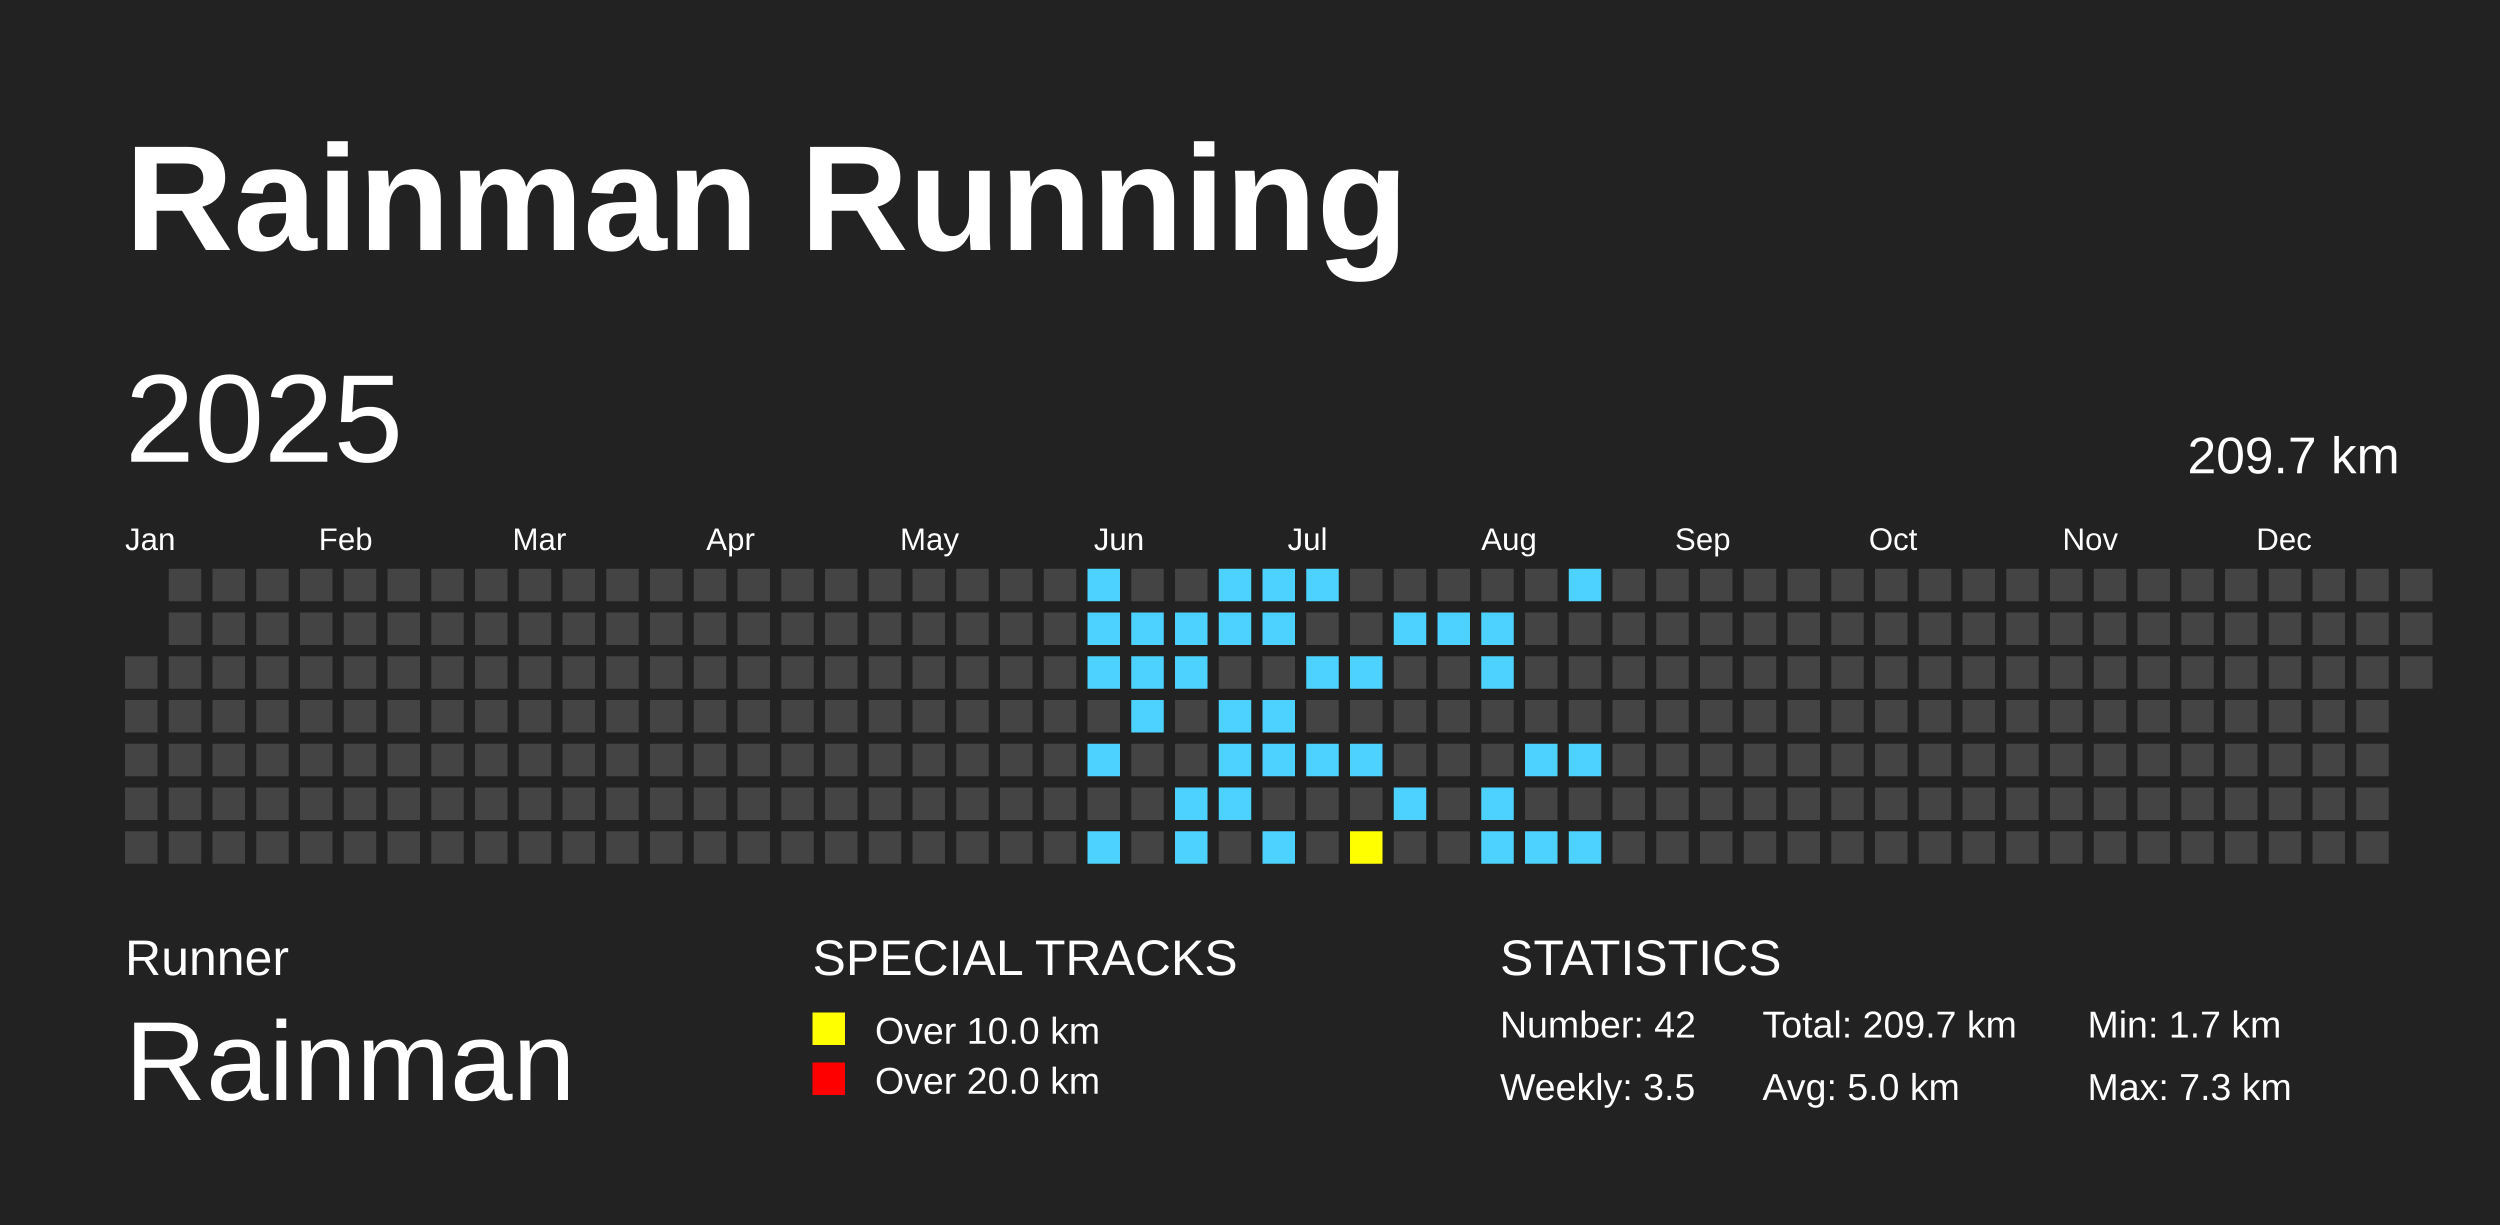
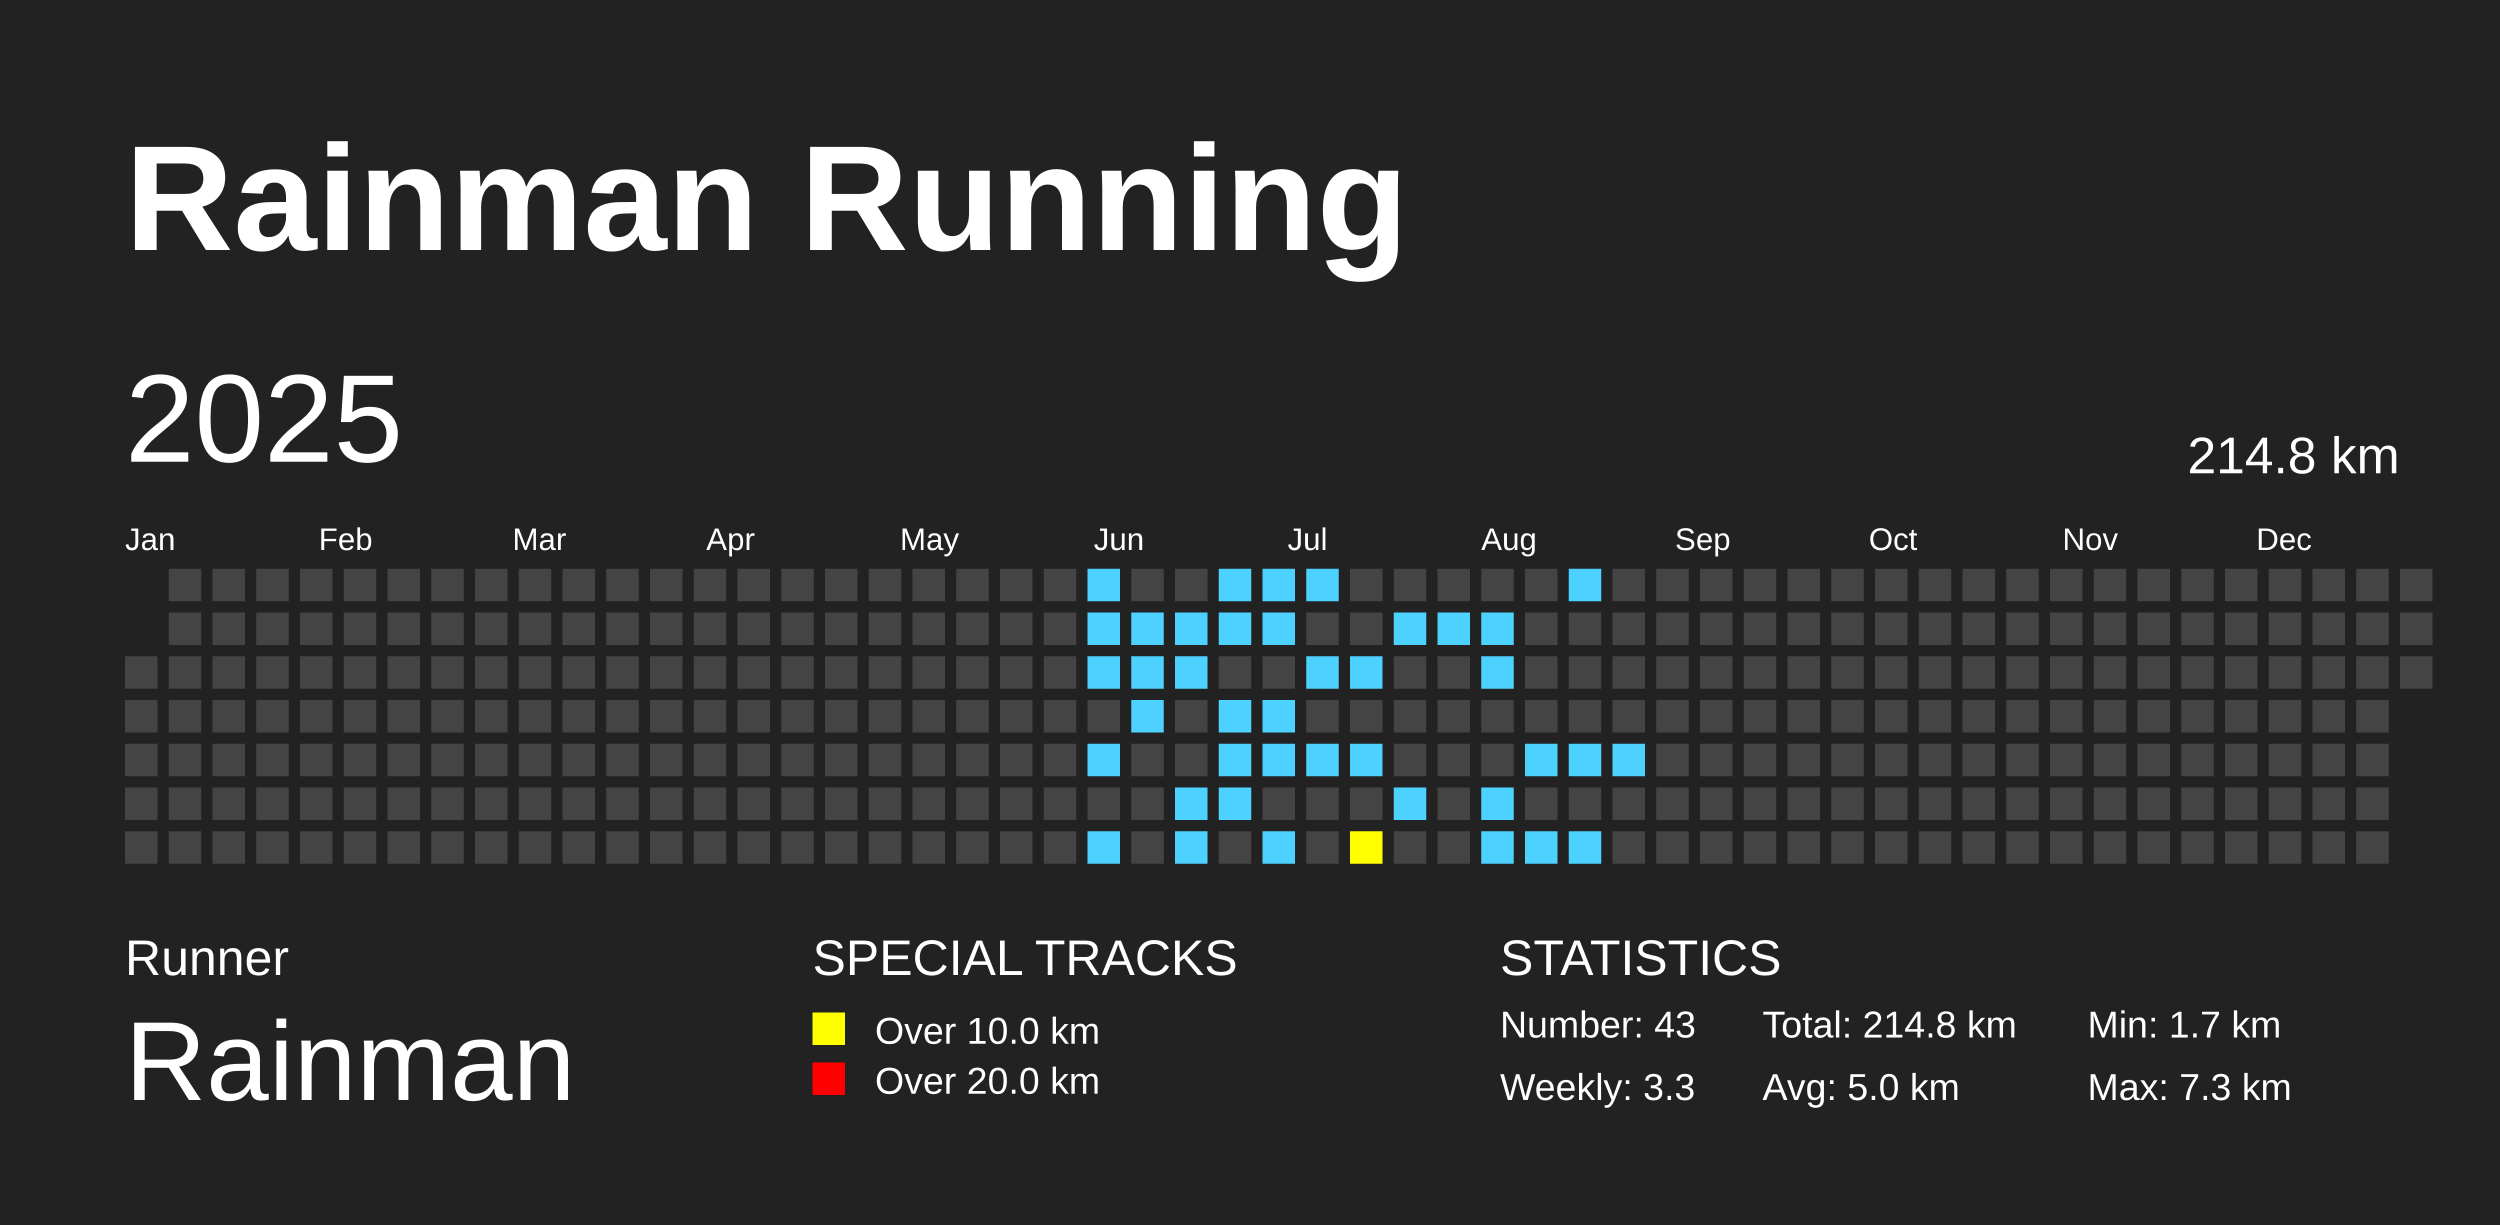
<svg xmlns="http://www.w3.org/2000/svg" baseProfile="full" height="98mm" version="1.1" viewBox="0,0,200,98" width="200mm">
  <defs />
  <rect fill="#222222" height="98" width="200" x="0" y="0" />
  <text fill="#FFFFFF" style="font-size:12px; font-family:Arial; font-weight:bold;" x="10" y="20">Rainman Running</text>
  <text fill="#FFFFFF" style="font-size:4px; font-family:Arial" x="10" y="78">Runner</text>
  <text fill="#FFFFFF" style="font-size:9px; font-family:Arial" x="10" y="88">Rainman</text>
  <text fill="#FFFFFF" style="font-size:4px; font-family:Arial" x="65" y="78">SPECIAL TRACKS</text>
  <rect fill="yellow" height="2.6" width="2.6" x="65" y="81" />
  <text fill="#FFFFFF" style="font-size:3px; font-family:Arial" x="70" y="83.5">Over 10.0 km</text>
  <rect fill="red" height="2.6" width="2.6" x="65" y="85" />
  <text fill="#FFFFFF" style="font-size:3px; font-family:Arial" x="70" y="87.5">Over 20.0 km</text>
  <text fill="#FFFFFF" style="font-size:4px; font-family:Arial" x="120" y="78">STATISTICS</text>
-   <text fill="#FFFFFF" style="font-size:3px; font-family:Arial" x="120" y="83">Number: 42</text>
-   <text fill="#FFFFFF" style="font-size:3px; font-family:Arial" x="120" y="88">Weekly: 3.5</text>
-   <text fill="#FFFFFF" style="font-size:3px; font-family:Arial" x="141" y="83">Total: 209.7 km</text>
+   <text fill="#FFFFFF" style="font-size:3px; font-family:Arial" x="120" y="83">Number: 43</text>
+   <text fill="#FFFFFF" style="font-size:3px; font-family:Arial" x="120" y="88">Weekly: 3.3</text>
+   <text fill="#FFFFFF" style="font-size:3px; font-family:Arial" x="141" y="83">Total: 214.8 km</text>
  <text fill="#FFFFFF" style="font-size:3px; font-family:Arial" x="141" y="88">Avg: 5.0 km</text>
  <text fill="#FFFFFF" style="font-size:3px; font-family:Arial" x="167" y="83">Min: 1.7 km</text>
  <text fill="#FFFFFF" style="font-size:3px; font-family:Arial" x="167" y="88">Max: 7.3 km</text>
  <text dominant-baseline="hanging" fill="#FFFFFF" style="font-size:10.0px; font-family:Arial;" x="10" y="30">2025</text>
-   <text dominant-baseline="hanging" fill="#FFFFFF" style="font-size:4.125px; font-family:Arial;" x="175" y="35">209.7 km</text>
+   <text dominant-baseline="hanging" fill="#FFFFFF" style="font-size:4.125px; font-family:Arial;" x="175" y="35">214.8 km</text>
  <text fill="#FFFFFF" style="font-size:2.5px; font-family:Arial" x="10.0" y="44">Jan</text>
  <text fill="#FFFFFF" style="font-size:2.5px; font-family:Arial" x="25.5" y="44">Feb</text>
  <text fill="#FFFFFF" style="font-size:2.5px; font-family:Arial" x="41.0" y="44">Mar</text>
  <text fill="#FFFFFF" style="font-size:2.5px; font-family:Arial" x="56.5" y="44">Apr</text>
  <text fill="#FFFFFF" style="font-size:2.5px; font-family:Arial" x="72.0" y="44">May</text>
  <text fill="#FFFFFF" style="font-size:2.5px; font-family:Arial" x="87.5" y="44">Jun</text>
  <text fill="#FFFFFF" style="font-size:2.5px; font-family:Arial" x="103.0" y="44">Jul</text>
  <text fill="#FFFFFF" style="font-size:2.5px; font-family:Arial" x="118.5" y="44">Aug</text>
  <text fill="#FFFFFF" style="font-size:2.5px; font-family:Arial" x="134.0" y="44">Sep</text>
  <text fill="#FFFFFF" style="font-size:2.5px; font-family:Arial" x="149.5" y="44">Oct</text>
  <text fill="#FFFFFF" style="font-size:2.5px; font-family:Arial" x="165.0" y="44">Nov</text>
  <text fill="#FFFFFF" style="font-size:2.5px; font-family:Arial" x="180.5" y="44">Dec</text>
  <rect fill="#444444" height="2.6" width="2.6" x="10.0" y="52.5" />
  <rect fill="#444444" height="2.6" width="2.6" x="10.0" y="56.0" />
  <rect fill="#444444" height="2.6" width="2.6" x="10.0" y="59.5" />
  <rect fill="#444444" height="2.6" width="2.6" x="10.0" y="63.0" />
  <rect fill="#444444" height="2.6" width="2.6" x="10.0" y="66.5" />
  <rect fill="#444444" height="2.6" width="2.6" x="13.5" y="45.5" />
  <rect fill="#444444" height="2.6" width="2.6" x="13.5" y="49.0" />
  <rect fill="#444444" height="2.6" width="2.6" x="13.5" y="52.5" />
  <rect fill="#444444" height="2.6" width="2.6" x="13.5" y="56.0" />
  <rect fill="#444444" height="2.6" width="2.6" x="13.5" y="59.5" />
  <rect fill="#444444" height="2.6" width="2.6" x="13.5" y="63.0" />
  <rect fill="#444444" height="2.6" width="2.6" x="13.5" y="66.5" />
  <rect fill="#444444" height="2.6" width="2.6" x="17.0" y="45.5" />
  <rect fill="#444444" height="2.6" width="2.6" x="17.0" y="49.0" />
  <rect fill="#444444" height="2.6" width="2.6" x="17.0" y="52.5" />
  <rect fill="#444444" height="2.6" width="2.6" x="17.0" y="56.0" />
  <rect fill="#444444" height="2.6" width="2.6" x="17.0" y="59.5" />
  <rect fill="#444444" height="2.6" width="2.6" x="17.0" y="63.0" />
  <rect fill="#444444" height="2.6" width="2.6" x="17.0" y="66.5" />
  <rect fill="#444444" height="2.6" width="2.6" x="20.5" y="45.5" />
  <rect fill="#444444" height="2.6" width="2.6" x="20.5" y="49.0" />
  <rect fill="#444444" height="2.6" width="2.6" x="20.5" y="52.5" />
  <rect fill="#444444" height="2.6" width="2.6" x="20.5" y="56.0" />
  <rect fill="#444444" height="2.6" width="2.6" x="20.5" y="59.5" />
  <rect fill="#444444" height="2.6" width="2.6" x="20.5" y="63.0" />
  <rect fill="#444444" height="2.6" width="2.6" x="20.5" y="66.5" />
  <rect fill="#444444" height="2.6" width="2.6" x="24.0" y="45.5" />
  <rect fill="#444444" height="2.6" width="2.6" x="24.0" y="49.0" />
  <rect fill="#444444" height="2.6" width="2.6" x="24.0" y="52.5" />
  <rect fill="#444444" height="2.6" width="2.6" x="24.0" y="56.0" />
  <rect fill="#444444" height="2.6" width="2.6" x="24.0" y="59.5" />
  <rect fill="#444444" height="2.6" width="2.6" x="24.0" y="63.0" />
  <rect fill="#444444" height="2.6" width="2.6" x="24.0" y="66.5" />
  <rect fill="#444444" height="2.6" width="2.6" x="27.5" y="45.5" />
  <rect fill="#444444" height="2.6" width="2.6" x="27.5" y="49.0" />
  <rect fill="#444444" height="2.6" width="2.6" x="27.5" y="52.5" />
  <rect fill="#444444" height="2.6" width="2.6" x="27.5" y="56.0" />
  <rect fill="#444444" height="2.6" width="2.6" x="27.5" y="59.5" />
  <rect fill="#444444" height="2.6" width="2.6" x="27.5" y="63.0" />
  <rect fill="#444444" height="2.6" width="2.6" x="27.5" y="66.5" />
  <rect fill="#444444" height="2.6" width="2.6" x="31.0" y="45.5" />
  <rect fill="#444444" height="2.6" width="2.6" x="31.0" y="49.0" />
  <rect fill="#444444" height="2.6" width="2.6" x="31.0" y="52.5" />
  <rect fill="#444444" height="2.6" width="2.6" x="31.0" y="56.0" />
  <rect fill="#444444" height="2.6" width="2.6" x="31.0" y="59.5" />
  <rect fill="#444444" height="2.6" width="2.6" x="31.0" y="63.0" />
  <rect fill="#444444" height="2.6" width="2.6" x="31.0" y="66.5" />
  <rect fill="#444444" height="2.6" width="2.6" x="34.5" y="45.5" />
  <rect fill="#444444" height="2.6" width="2.6" x="34.5" y="49.0" />
  <rect fill="#444444" height="2.6" width="2.6" x="34.5" y="52.5" />
  <rect fill="#444444" height="2.6" width="2.6" x="34.5" y="56.0" />
  <rect fill="#444444" height="2.6" width="2.6" x="34.5" y="59.5" />
  <rect fill="#444444" height="2.6" width="2.6" x="34.5" y="63.0" />
  <rect fill="#444444" height="2.6" width="2.6" x="34.5" y="66.5" />
  <rect fill="#444444" height="2.6" width="2.6" x="38.0" y="45.5" />
  <rect fill="#444444" height="2.6" width="2.6" x="38.0" y="49.0" />
  <rect fill="#444444" height="2.6" width="2.6" x="38.0" y="52.5" />
  <rect fill="#444444" height="2.6" width="2.6" x="38.0" y="56.0" />
  <rect fill="#444444" height="2.6" width="2.6" x="38.0" y="59.5" />
  <rect fill="#444444" height="2.6" width="2.6" x="38.0" y="63.0" />
  <rect fill="#444444" height="2.6" width="2.6" x="38.0" y="66.5" />
  <rect fill="#444444" height="2.6" width="2.6" x="41.5" y="45.5" />
  <rect fill="#444444" height="2.6" width="2.6" x="41.5" y="49.0" />
  <rect fill="#444444" height="2.6" width="2.6" x="41.5" y="52.5" />
  <rect fill="#444444" height="2.6" width="2.6" x="41.5" y="56.0" />
  <rect fill="#444444" height="2.6" width="2.6" x="41.5" y="59.5" />
  <rect fill="#444444" height="2.6" width="2.6" x="41.5" y="63.0" />
  <rect fill="#444444" height="2.6" width="2.6" x="41.5" y="66.5" />
  <rect fill="#444444" height="2.6" width="2.6" x="45.0" y="45.5" />
  <rect fill="#444444" height="2.6" width="2.6" x="45.0" y="49.0" />
  <rect fill="#444444" height="2.6" width="2.6" x="45.0" y="52.5" />
  <rect fill="#444444" height="2.6" width="2.6" x="45.0" y="56.0" />
  <rect fill="#444444" height="2.6" width="2.6" x="45.0" y="59.5" />
  <rect fill="#444444" height="2.6" width="2.6" x="45.0" y="63.0" />
  <rect fill="#444444" height="2.6" width="2.6" x="45.0" y="66.5" />
  <rect fill="#444444" height="2.6" width="2.6" x="48.5" y="45.5" />
  <rect fill="#444444" height="2.6" width="2.6" x="48.5" y="49.0" />
  <rect fill="#444444" height="2.6" width="2.6" x="48.5" y="52.5" />
  <rect fill="#444444" height="2.6" width="2.6" x="48.5" y="56.0" />
  <rect fill="#444444" height="2.6" width="2.6" x="48.5" y="59.5" />
  <rect fill="#444444" height="2.6" width="2.6" x="48.5" y="63.0" />
  <rect fill="#444444" height="2.6" width="2.6" x="48.5" y="66.5" />
  <rect fill="#444444" height="2.6" width="2.6" x="52.0" y="45.5" />
  <rect fill="#444444" height="2.6" width="2.6" x="52.0" y="49.0" />
  <rect fill="#444444" height="2.6" width="2.6" x="52.0" y="52.5" />
  <rect fill="#444444" height="2.6" width="2.6" x="52.0" y="56.0" />
  <rect fill="#444444" height="2.6" width="2.6" x="52.0" y="59.5" />
  <rect fill="#444444" height="2.6" width="2.6" x="52.0" y="63.0" />
  <rect fill="#444444" height="2.6" width="2.6" x="52.0" y="66.5" />
  <rect fill="#444444" height="2.6" width="2.6" x="55.5" y="45.5" />
  <rect fill="#444444" height="2.6" width="2.6" x="55.5" y="49.0" />
  <rect fill="#444444" height="2.6" width="2.6" x="55.5" y="52.5" />
  <rect fill="#444444" height="2.6" width="2.6" x="55.5" y="56.0" />
  <rect fill="#444444" height="2.6" width="2.6" x="55.5" y="59.5" />
  <rect fill="#444444" height="2.6" width="2.6" x="55.5" y="63.0" />
  <rect fill="#444444" height="2.6" width="2.6" x="55.5" y="66.5" />
  <rect fill="#444444" height="2.6" width="2.6" x="59.0" y="45.5" />
  <rect fill="#444444" height="2.6" width="2.6" x="59.0" y="49.0" />
  <rect fill="#444444" height="2.6" width="2.6" x="59.0" y="52.5" />
  <rect fill="#444444" height="2.6" width="2.6" x="59.0" y="56.0" />
  <rect fill="#444444" height="2.6" width="2.6" x="59.0" y="59.5" />
  <rect fill="#444444" height="2.6" width="2.6" x="59.0" y="63.0" />
  <rect fill="#444444" height="2.6" width="2.6" x="59.0" y="66.5" />
  <rect fill="#444444" height="2.6" width="2.6" x="62.5" y="45.5" />
  <rect fill="#444444" height="2.6" width="2.6" x="62.5" y="49.0" />
  <rect fill="#444444" height="2.6" width="2.6" x="62.5" y="52.5" />
  <rect fill="#444444" height="2.6" width="2.6" x="62.5" y="56.0" />
  <rect fill="#444444" height="2.6" width="2.6" x="62.5" y="59.5" />
  <rect fill="#444444" height="2.6" width="2.6" x="62.5" y="63.0" />
  <rect fill="#444444" height="2.6" width="2.6" x="62.5" y="66.5" />
  <rect fill="#444444" height="2.6" width="2.6" x="66.0" y="45.5" />
  <rect fill="#444444" height="2.6" width="2.6" x="66.0" y="49.0" />
  <rect fill="#444444" height="2.6" width="2.6" x="66.0" y="52.5" />
  <rect fill="#444444" height="2.6" width="2.6" x="66.0" y="56.0" />
  <rect fill="#444444" height="2.6" width="2.6" x="66.0" y="59.5" />
  <rect fill="#444444" height="2.6" width="2.6" x="66.0" y="63.0" />
  <rect fill="#444444" height="2.6" width="2.6" x="66.0" y="66.5" />
  <rect fill="#444444" height="2.6" width="2.6" x="69.5" y="45.5" />
  <rect fill="#444444" height="2.6" width="2.6" x="69.5" y="49.0" />
  <rect fill="#444444" height="2.6" width="2.6" x="69.5" y="52.5" />
  <rect fill="#444444" height="2.6" width="2.6" x="69.5" y="56.0" />
  <rect fill="#444444" height="2.6" width="2.6" x="69.5" y="59.5" />
  <rect fill="#444444" height="2.6" width="2.6" x="69.5" y="63.0" />
  <rect fill="#444444" height="2.6" width="2.6" x="69.5" y="66.5" />
  <rect fill="#444444" height="2.6" width="2.6" x="73.0" y="45.5" />
  <rect fill="#444444" height="2.6" width="2.6" x="73.0" y="49.0" />
  <rect fill="#444444" height="2.6" width="2.6" x="73.0" y="52.5" />
  <rect fill="#444444" height="2.6" width="2.6" x="73.0" y="56.0" />
  <rect fill="#444444" height="2.6" width="2.6" x="73.0" y="59.5" />
  <rect fill="#444444" height="2.6" width="2.6" x="73.0" y="63.0" />
  <rect fill="#444444" height="2.6" width="2.6" x="73.0" y="66.5" />
  <rect fill="#444444" height="2.6" width="2.6" x="76.5" y="45.5" />
  <rect fill="#444444" height="2.6" width="2.6" x="76.5" y="49.0" />
  <rect fill="#444444" height="2.6" width="2.6" x="76.5" y="52.5" />
  <rect fill="#444444" height="2.6" width="2.6" x="76.5" y="56.0" />
  <rect fill="#444444" height="2.6" width="2.6" x="76.5" y="59.5" />
  <rect fill="#444444" height="2.6" width="2.6" x="76.5" y="63.0" />
  <rect fill="#444444" height="2.6" width="2.6" x="76.5" y="66.5" />
  <rect fill="#444444" height="2.6" width="2.6" x="80.0" y="45.5" />
  <rect fill="#444444" height="2.6" width="2.6" x="80.0" y="49.0" />
  <rect fill="#444444" height="2.6" width="2.6" x="80.0" y="52.5" />
  <rect fill="#444444" height="2.6" width="2.6" x="80.0" y="56.0" />
  <rect fill="#444444" height="2.6" width="2.6" x="80.0" y="59.5" />
  <rect fill="#444444" height="2.6" width="2.6" x="80.0" y="63.0" />
  <rect fill="#444444" height="2.6" width="2.6" x="80.0" y="66.5" />
  <rect fill="#444444" height="2.6" width="2.6" x="83.5" y="45.5" />
  <rect fill="#444444" height="2.6" width="2.6" x="83.5" y="49.0" />
  <rect fill="#444444" height="2.6" width="2.6" x="83.5" y="52.5" />
  <rect fill="#444444" height="2.6" width="2.6" x="83.5" y="56.0" />
  <rect fill="#444444" height="2.6" width="2.6" x="83.5" y="59.5" />
  <rect fill="#444444" height="2.6" width="2.6" x="83.5" y="63.0" />
  <rect fill="#444444" height="2.6" width="2.6" x="83.5" y="66.5" />
  <rect fill="#4DD2FF" height="2.6" width="2.6" x="87.0" y="45.5" />
  <rect fill="#4DD2FF" height="2.6" width="2.6" x="87.0" y="49.0" />
  <rect fill="#4DD2FF" height="2.6" width="2.6" x="87.0" y="52.5" />
  <rect fill="#444444" height="2.6" width="2.6" x="87.0" y="56.0" />
  <rect fill="#4DD2FF" height="2.6" width="2.6" x="87.0" y="59.5" />
  <rect fill="#444444" height="2.6" width="2.6" x="87.0" y="63.0" />
  <rect fill="#4DD2FF" height="2.6" width="2.6" x="87.0" y="66.5" />
  <rect fill="#444444" height="2.6" width="2.6" x="90.5" y="45.5" />
  <rect fill="#4DD2FF" height="2.6" width="2.6" x="90.5" y="49.0" />
  <rect fill="#4DD2FF" height="2.6" width="2.6" x="90.5" y="52.5" />
  <rect fill="#4DD2FF" height="2.6" width="2.6" x="90.5" y="56.0" />
  <rect fill="#444444" height="2.6" width="2.6" x="90.5" y="59.5" />
  <rect fill="#444444" height="2.6" width="2.6" x="90.5" y="63.0" />
  <rect fill="#444444" height="2.6" width="2.6" x="90.5" y="66.5" />
  <rect fill="#444444" height="2.6" width="2.6" x="94.0" y="45.5" />
  <rect fill="#4DD2FF" height="2.6" width="2.6" x="94.0" y="49.0" />
  <rect fill="#4DD2FF" height="2.6" width="2.6" x="94.0" y="52.5" />
  <rect fill="#444444" height="2.6" width="2.6" x="94.0" y="56.0" />
  <rect fill="#444444" height="2.6" width="2.6" x="94.0" y="59.5" />
  <rect fill="#4DD2FF" height="2.6" width="2.6" x="94.0" y="63.0" />
  <rect fill="#4DD2FF" height="2.6" width="2.6" x="94.0" y="66.5" />
  <rect fill="#4DD2FF" height="2.6" width="2.6" x="97.5" y="45.5" />
  <rect fill="#4DD2FF" height="2.6" width="2.6" x="97.5" y="49.0" />
  <rect fill="#444444" height="2.6" width="2.6" x="97.5" y="52.5" />
  <rect fill="#4DD2FF" height="2.6" width="2.6" x="97.5" y="56.0" />
  <rect fill="#4DD2FF" height="2.6" width="2.6" x="97.5" y="59.5" />
  <rect fill="#4DD2FF" height="2.6" width="2.6" x="97.5" y="63.0" />
  <rect fill="#444444" height="2.6" width="2.6" x="97.5" y="66.5" />
  <rect fill="#4DD2FF" height="2.6" width="2.6" x="101.0" y="45.5" />
  <rect fill="#4DD2FF" height="2.6" width="2.6" x="101.0" y="49.0" />
  <rect fill="#444444" height="2.6" width="2.6" x="101.0" y="52.5" />
  <rect fill="#4DD2FF" height="2.6" width="2.6" x="101.0" y="56.0" />
  <rect fill="#4DD2FF" height="2.6" width="2.6" x="101.0" y="59.5" />
  <rect fill="#444444" height="2.6" width="2.6" x="101.0" y="63.0" />
  <rect fill="#4DD2FF" height="2.6" width="2.6" x="101.0" y="66.5" />
  <rect fill="#4DD2FF" height="2.6" width="2.6" x="104.5" y="45.5" />
  <rect fill="#444444" height="2.6" width="2.6" x="104.5" y="49.0" />
  <rect fill="#4DD2FF" height="2.6" width="2.6" x="104.5" y="52.5" />
  <rect fill="#444444" height="2.6" width="2.6" x="104.5" y="56.0" />
  <rect fill="#4DD2FF" height="2.6" width="2.6" x="104.5" y="59.5" />
  <rect fill="#444444" height="2.6" width="2.6" x="104.5" y="63.0" />
  <rect fill="#444444" height="2.6" width="2.6" x="104.5" y="66.5" />
  <rect fill="#444444" height="2.6" width="2.6" x="108.0" y="45.5" />
  <rect fill="#444444" height="2.6" width="2.6" x="108.0" y="49.0" />
  <rect fill="#4DD2FF" height="2.6" width="2.6" x="108.0" y="52.5" />
  <rect fill="#444444" height="2.6" width="2.6" x="108.0" y="56.0" />
  <rect fill="#4DD2FF" height="2.6" width="2.6" x="108.0" y="59.5" />
  <rect fill="#444444" height="2.6" width="2.6" x="108.0" y="63.0" />
  <rect fill="yellow" height="2.6" width="2.6" x="108.0" y="66.5" />
  <rect fill="#444444" height="2.6" width="2.6" x="111.5" y="45.5" />
  <rect fill="#4DD2FF" height="2.6" width="2.6" x="111.5" y="49.0" />
  <rect fill="#444444" height="2.6" width="2.6" x="111.5" y="52.5" />
  <rect fill="#444444" height="2.6" width="2.6" x="111.5" y="56.0" />
  <rect fill="#444444" height="2.6" width="2.6" x="111.5" y="59.5" />
  <rect fill="#4DD2FF" height="2.6" width="2.6" x="111.5" y="63.0" />
  <rect fill="#444444" height="2.6" width="2.6" x="111.5" y="66.5" />
  <rect fill="#444444" height="2.6" width="2.6" x="115.0" y="45.5" />
  <rect fill="#4DD2FF" height="2.6" width="2.6" x="115.0" y="49.0" />
  <rect fill="#444444" height="2.6" width="2.6" x="115.0" y="52.5" />
  <rect fill="#444444" height="2.6" width="2.6" x="115.0" y="56.0" />
  <rect fill="#444444" height="2.6" width="2.6" x="115.0" y="59.5" />
  <rect fill="#444444" height="2.6" width="2.6" x="115.0" y="63.0" />
  <rect fill="#444444" height="2.6" width="2.6" x="115.0" y="66.5" />
  <rect fill="#444444" height="2.6" width="2.6" x="118.5" y="45.5" />
  <rect fill="#4DD2FF" height="2.6" width="2.6" x="118.5" y="49.0" />
  <rect fill="#4DD2FF" height="2.6" width="2.6" x="118.5" y="52.5" />
  <rect fill="#444444" height="2.6" width="2.6" x="118.5" y="56.0" />
  <rect fill="#444444" height="2.6" width="2.6" x="118.5" y="59.5" />
  <rect fill="#4DD2FF" height="2.6" width="2.6" x="118.5" y="63.0" />
  <rect fill="#4DD2FF" height="2.6" width="2.6" x="118.5" y="66.5" />
  <rect fill="#444444" height="2.6" width="2.6" x="122.0" y="45.5" />
  <rect fill="#444444" height="2.6" width="2.6" x="122.0" y="49.0" />
  <rect fill="#444444" height="2.6" width="2.6" x="122.0" y="52.5" />
  <rect fill="#444444" height="2.6" width="2.6" x="122.0" y="56.0" />
  <rect fill="#4DD2FF" height="2.6" width="2.6" x="122.0" y="59.5" />
  <rect fill="#444444" height="2.6" width="2.6" x="122.0" y="63.0" />
  <rect fill="#4DD2FF" height="2.6" width="2.6" x="122.0" y="66.5" />
  <rect fill="#4DD2FF" height="2.6" width="2.6" x="125.5" y="45.5" />
  <rect fill="#444444" height="2.6" width="2.6" x="125.5" y="49.0" />
  <rect fill="#444444" height="2.6" width="2.6" x="125.5" y="52.5" />
  <rect fill="#444444" height="2.6" width="2.6" x="125.5" y="56.0" />
  <rect fill="#4DD2FF" height="2.6" width="2.6" x="125.5" y="59.5" />
  <rect fill="#444444" height="2.6" width="2.6" x="125.5" y="63.0" />
  <rect fill="#4DD2FF" height="2.6" width="2.6" x="125.5" y="66.5" />
  <rect fill="#444444" height="2.6" width="2.6" x="129.0" y="45.5" />
  <rect fill="#444444" height="2.6" width="2.6" x="129.0" y="49.0" />
  <rect fill="#444444" height="2.6" width="2.6" x="129.0" y="52.5" />
  <rect fill="#444444" height="2.6" width="2.6" x="129.0" y="56.0" />
-   <rect fill="#444444" height="2.6" width="2.6" x="129.0" y="59.5" />
+   <rect fill="#4DD2FF" height="2.6" width="2.6" x="129.0" y="59.5" />
  <rect fill="#444444" height="2.6" width="2.6" x="129.0" y="63.0" />
  <rect fill="#444444" height="2.6" width="2.6" x="129.0" y="66.5" />
  <rect fill="#444444" height="2.6" width="2.6" x="132.5" y="45.5" />
  <rect fill="#444444" height="2.6" width="2.6" x="132.5" y="49.0" />
  <rect fill="#444444" height="2.6" width="2.6" x="132.5" y="52.5" />
  <rect fill="#444444" height="2.6" width="2.6" x="132.5" y="56.0" />
  <rect fill="#444444" height="2.6" width="2.6" x="132.5" y="59.5" />
  <rect fill="#444444" height="2.6" width="2.6" x="132.5" y="63.0" />
  <rect fill="#444444" height="2.6" width="2.6" x="132.5" y="66.5" />
  <rect fill="#444444" height="2.6" width="2.6" x="136.0" y="45.5" />
  <rect fill="#444444" height="2.6" width="2.6" x="136.0" y="49.0" />
  <rect fill="#444444" height="2.6" width="2.6" x="136.0" y="52.5" />
  <rect fill="#444444" height="2.6" width="2.6" x="136.0" y="56.0" />
  <rect fill="#444444" height="2.6" width="2.6" x="136.0" y="59.5" />
  <rect fill="#444444" height="2.6" width="2.6" x="136.0" y="63.0" />
  <rect fill="#444444" height="2.6" width="2.6" x="136.0" y="66.5" />
  <rect fill="#444444" height="2.6" width="2.6" x="139.5" y="45.5" />
  <rect fill="#444444" height="2.6" width="2.6" x="139.5" y="49.0" />
  <rect fill="#444444" height="2.6" width="2.6" x="139.5" y="52.5" />
  <rect fill="#444444" height="2.6" width="2.6" x="139.5" y="56.0" />
  <rect fill="#444444" height="2.6" width="2.6" x="139.5" y="59.5" />
  <rect fill="#444444" height="2.6" width="2.6" x="139.5" y="63.0" />
  <rect fill="#444444" height="2.6" width="2.6" x="139.5" y="66.5" />
  <rect fill="#444444" height="2.6" width="2.6" x="143.0" y="45.5" />
  <rect fill="#444444" height="2.6" width="2.6" x="143.0" y="49.0" />
  <rect fill="#444444" height="2.6" width="2.6" x="143.0" y="52.5" />
  <rect fill="#444444" height="2.6" width="2.6" x="143.0" y="56.0" />
  <rect fill="#444444" height="2.6" width="2.6" x="143.0" y="59.5" />
  <rect fill="#444444" height="2.6" width="2.6" x="143.0" y="63.0" />
  <rect fill="#444444" height="2.6" width="2.6" x="143.0" y="66.5" />
  <rect fill="#444444" height="2.6" width="2.6" x="146.5" y="45.5" />
  <rect fill="#444444" height="2.6" width="2.6" x="146.5" y="49.0" />
  <rect fill="#444444" height="2.6" width="2.6" x="146.5" y="52.5" />
  <rect fill="#444444" height="2.6" width="2.6" x="146.5" y="56.0" />
  <rect fill="#444444" height="2.6" width="2.6" x="146.5" y="59.5" />
  <rect fill="#444444" height="2.6" width="2.6" x="146.5" y="63.0" />
  <rect fill="#444444" height="2.6" width="2.6" x="146.5" y="66.5" />
  <rect fill="#444444" height="2.6" width="2.6" x="150.0" y="45.5" />
  <rect fill="#444444" height="2.6" width="2.6" x="150.0" y="49.0" />
  <rect fill="#444444" height="2.6" width="2.6" x="150.0" y="52.5" />
  <rect fill="#444444" height="2.6" width="2.6" x="150.0" y="56.0" />
  <rect fill="#444444" height="2.6" width="2.6" x="150.0" y="59.5" />
  <rect fill="#444444" height="2.6" width="2.6" x="150.0" y="63.0" />
  <rect fill="#444444" height="2.6" width="2.6" x="150.0" y="66.5" />
  <rect fill="#444444" height="2.6" width="2.6" x="153.5" y="45.5" />
  <rect fill="#444444" height="2.6" width="2.6" x="153.5" y="49.0" />
  <rect fill="#444444" height="2.6" width="2.6" x="153.5" y="52.5" />
  <rect fill="#444444" height="2.6" width="2.6" x="153.5" y="56.0" />
  <rect fill="#444444" height="2.6" width="2.6" x="153.5" y="59.5" />
  <rect fill="#444444" height="2.6" width="2.6" x="153.5" y="63.0" />
  <rect fill="#444444" height="2.6" width="2.6" x="153.5" y="66.5" />
  <rect fill="#444444" height="2.6" width="2.6" x="157.0" y="45.5" />
  <rect fill="#444444" height="2.6" width="2.6" x="157.0" y="49.0" />
  <rect fill="#444444" height="2.6" width="2.6" x="157.0" y="52.5" />
  <rect fill="#444444" height="2.6" width="2.6" x="157.0" y="56.0" />
  <rect fill="#444444" height="2.6" width="2.6" x="157.0" y="59.5" />
  <rect fill="#444444" height="2.6" width="2.6" x="157.0" y="63.0" />
  <rect fill="#444444" height="2.6" width="2.6" x="157.0" y="66.5" />
  <rect fill="#444444" height="2.6" width="2.6" x="160.5" y="45.5" />
  <rect fill="#444444" height="2.6" width="2.6" x="160.5" y="49.0" />
  <rect fill="#444444" height="2.6" width="2.6" x="160.5" y="52.5" />
  <rect fill="#444444" height="2.6" width="2.6" x="160.5" y="56.0" />
  <rect fill="#444444" height="2.6" width="2.6" x="160.5" y="59.5" />
  <rect fill="#444444" height="2.6" width="2.6" x="160.5" y="63.0" />
  <rect fill="#444444" height="2.6" width="2.6" x="160.5" y="66.5" />
  <rect fill="#444444" height="2.6" width="2.6" x="164.0" y="45.5" />
  <rect fill="#444444" height="2.6" width="2.6" x="164.0" y="49.0" />
  <rect fill="#444444" height="2.6" width="2.6" x="164.0" y="52.5" />
  <rect fill="#444444" height="2.6" width="2.6" x="164.0" y="56.0" />
  <rect fill="#444444" height="2.6" width="2.6" x="164.0" y="59.5" />
  <rect fill="#444444" height="2.6" width="2.6" x="164.0" y="63.0" />
  <rect fill="#444444" height="2.6" width="2.6" x="164.0" y="66.5" />
  <rect fill="#444444" height="2.6" width="2.6" x="167.5" y="45.5" />
  <rect fill="#444444" height="2.6" width="2.6" x="167.5" y="49.0" />
  <rect fill="#444444" height="2.6" width="2.6" x="167.5" y="52.5" />
  <rect fill="#444444" height="2.6" width="2.6" x="167.5" y="56.0" />
  <rect fill="#444444" height="2.6" width="2.6" x="167.5" y="59.5" />
  <rect fill="#444444" height="2.6" width="2.6" x="167.5" y="63.0" />
  <rect fill="#444444" height="2.6" width="2.6" x="167.5" y="66.5" />
  <rect fill="#444444" height="2.6" width="2.6" x="171.0" y="45.5" />
  <rect fill="#444444" height="2.6" width="2.6" x="171.0" y="49.0" />
  <rect fill="#444444" height="2.6" width="2.6" x="171.0" y="52.5" />
  <rect fill="#444444" height="2.6" width="2.6" x="171.0" y="56.0" />
  <rect fill="#444444" height="2.6" width="2.6" x="171.0" y="59.5" />
  <rect fill="#444444" height="2.6" width="2.6" x="171.0" y="63.0" />
  <rect fill="#444444" height="2.6" width="2.6" x="171.0" y="66.5" />
  <rect fill="#444444" height="2.6" width="2.6" x="174.5" y="45.5" />
  <rect fill="#444444" height="2.6" width="2.6" x="174.5" y="49.0" />
  <rect fill="#444444" height="2.6" width="2.6" x="174.5" y="52.5" />
  <rect fill="#444444" height="2.6" width="2.6" x="174.5" y="56.0" />
  <rect fill="#444444" height="2.6" width="2.6" x="174.5" y="59.5" />
  <rect fill="#444444" height="2.6" width="2.6" x="174.5" y="63.0" />
  <rect fill="#444444" height="2.6" width="2.6" x="174.5" y="66.5" />
  <rect fill="#444444" height="2.6" width="2.6" x="178.0" y="45.5" />
  <rect fill="#444444" height="2.6" width="2.6" x="178.0" y="49.0" />
  <rect fill="#444444" height="2.6" width="2.6" x="178.0" y="52.5" />
  <rect fill="#444444" height="2.6" width="2.6" x="178.0" y="56.0" />
  <rect fill="#444444" height="2.6" width="2.6" x="178.0" y="59.5" />
  <rect fill="#444444" height="2.6" width="2.6" x="178.0" y="63.0" />
  <rect fill="#444444" height="2.6" width="2.6" x="178.0" y="66.5" />
  <rect fill="#444444" height="2.6" width="2.6" x="181.5" y="45.5" />
  <rect fill="#444444" height="2.6" width="2.6" x="181.5" y="49.0" />
  <rect fill="#444444" height="2.6" width="2.6" x="181.5" y="52.5" />
  <rect fill="#444444" height="2.6" width="2.6" x="181.5" y="56.0" />
  <rect fill="#444444" height="2.6" width="2.6" x="181.5" y="59.5" />
  <rect fill="#444444" height="2.6" width="2.6" x="181.5" y="63.0" />
  <rect fill="#444444" height="2.6" width="2.6" x="181.5" y="66.5" />
  <rect fill="#444444" height="2.6" width="2.6" x="185.0" y="45.5" />
  <rect fill="#444444" height="2.6" width="2.6" x="185.0" y="49.0" />
  <rect fill="#444444" height="2.6" width="2.6" x="185.0" y="52.5" />
  <rect fill="#444444" height="2.6" width="2.6" x="185.0" y="56.0" />
  <rect fill="#444444" height="2.6" width="2.6" x="185.0" y="59.5" />
  <rect fill="#444444" height="2.6" width="2.6" x="185.0" y="63.0" />
  <rect fill="#444444" height="2.6" width="2.6" x="185.0" y="66.5" />
  <rect fill="#444444" height="2.6" width="2.6" x="188.5" y="45.5" />
  <rect fill="#444444" height="2.6" width="2.6" x="188.5" y="49.0" />
  <rect fill="#444444" height="2.6" width="2.6" x="188.5" y="52.5" />
  <rect fill="#444444" height="2.6" width="2.6" x="188.5" y="56.0" />
  <rect fill="#444444" height="2.6" width="2.6" x="188.5" y="59.5" />
  <rect fill="#444444" height="2.6" width="2.6" x="188.5" y="63.0" />
  <rect fill="#444444" height="2.6" width="2.6" x="188.5" y="66.5" />
  <rect fill="#444444" height="2.6" width="2.6" x="192.0" y="45.5" />
  <rect fill="#444444" height="2.6" width="2.6" x="192.0" y="49.0" />
  <rect fill="#444444" height="2.6" width="2.6" x="192.0" y="52.5" />
</svg>
